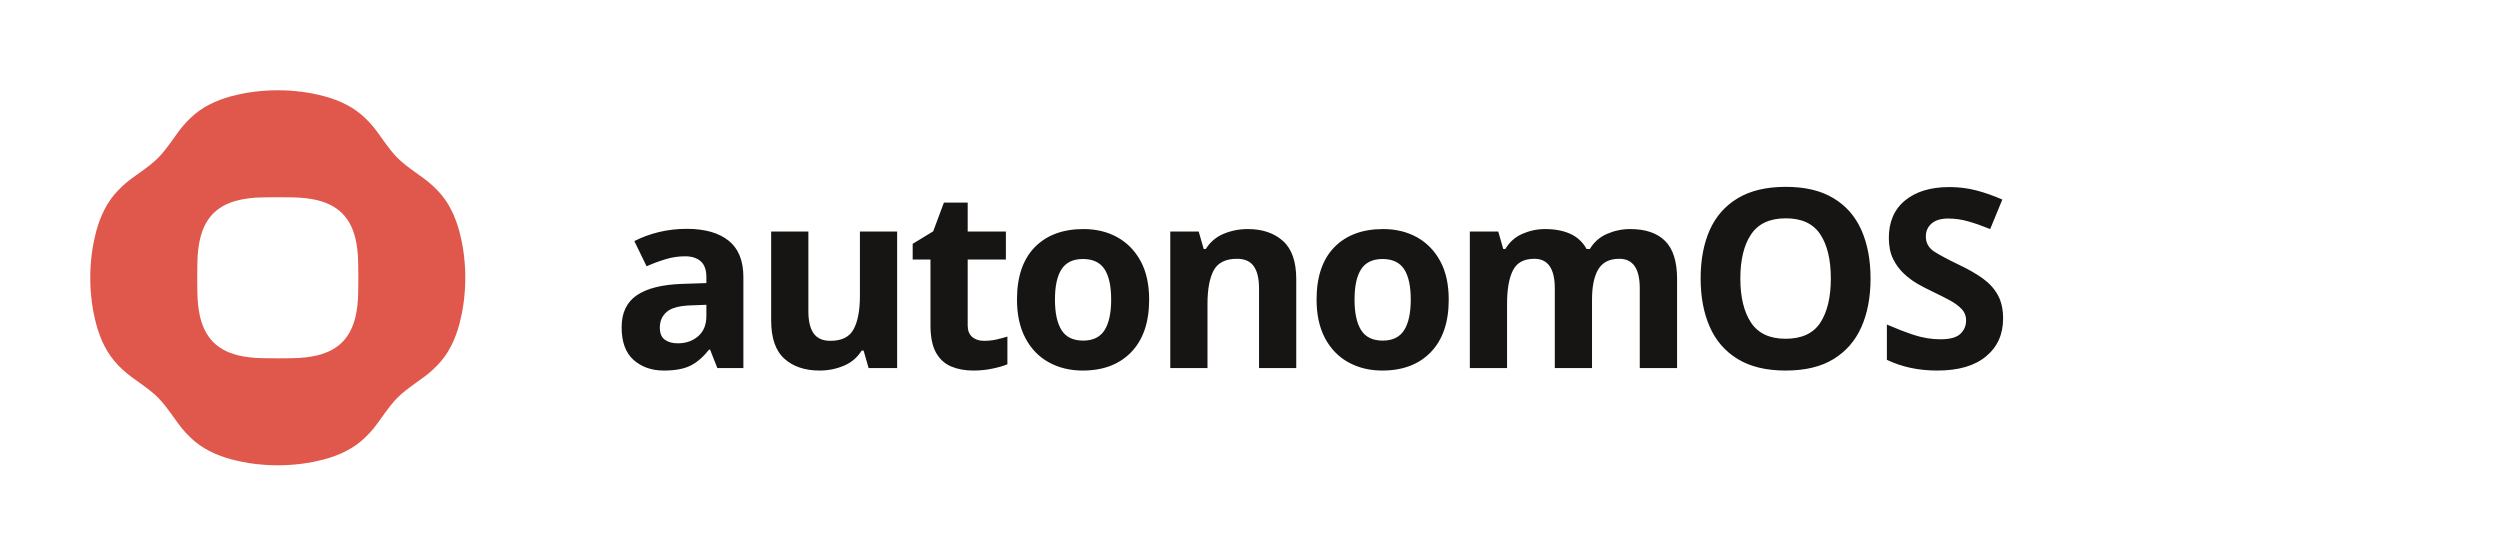
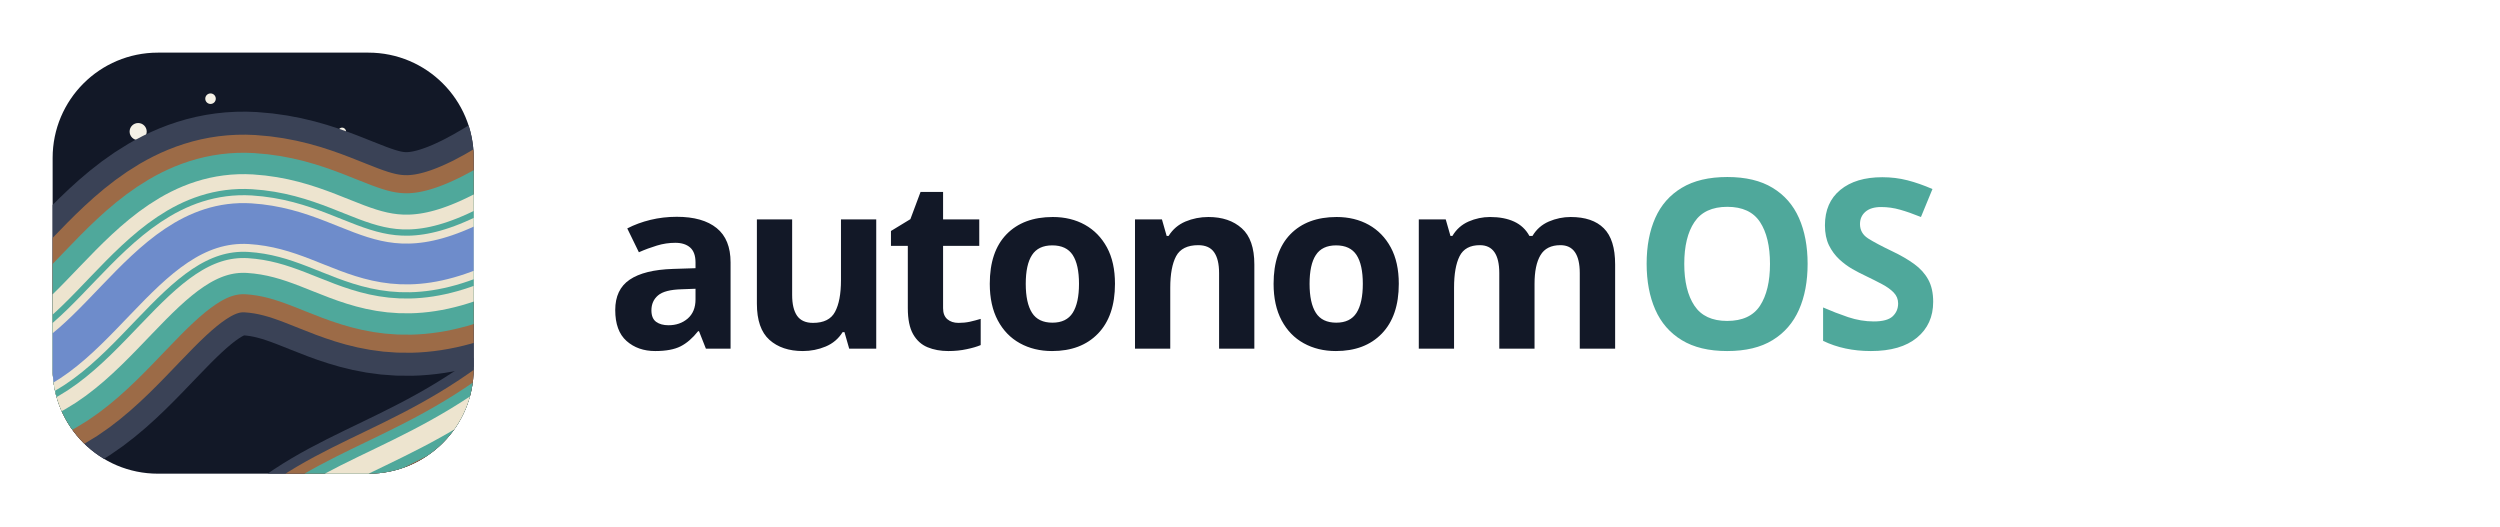
- <svg xmlns="http://www.w3.org/2000/svg" width="360" height="80" viewBox="0 0 360 80" fill="none">
-   <path transform="translate(8 8)" fill-rule="evenodd" clip-rule="evenodd" fill="#E0584C" d="M59 32L58.99 32.85L58.95 33.7L58.88 34.54L58.79 35.38L58.67 36.22L58.52 37.06L58.34 37.89L58.14 38.71L57.9 39.52L57.62 40.32L57.3 41.11L56.93 41.87L56.52 42.61L56.05 43.32L55.53 43.99L54.96 44.62L54.35 45.22L53.71 45.78L53.04 46.3L52.36 46.79L51.69 47.27L51.04 47.75L50.41 48.23L49.81 48.73L49.25 49.25L48.73 49.81L48.23 50.41L47.75 51.04L47.27 51.69L46.79 52.36L46.3 53.04L45.78 53.71L45.22 54.35L44.62 54.96L43.99 55.53L43.32 56.05L42.61 56.52L41.87 56.93L41.11 57.3L40.32 57.62L39.52 57.9L38.71 58.14L37.89 58.34L37.06 58.52L36.22 58.67L35.38 58.79L34.54 58.88L33.7 58.95L32.85 58.99L32 59L31.15 58.99L30.3 58.95L29.46 58.88L28.62 58.79L27.78 58.67L26.94 58.52L26.11 58.34L25.29 58.14L24.48 57.9L23.68 57.62L22.89 57.3L22.13 56.93L21.39 56.52L20.68 56.05L20.01 55.53L19.38 54.96L18.78 54.35L18.22 53.71L17.7 53.04L17.21 52.36L16.73 51.69L16.25 51.04L15.77 50.41L15.27 49.81L14.75 49.25L14.19 48.73L13.59 48.23L12.96 47.75L12.31 47.27L11.64 46.79L10.96 46.3L10.29 45.78L9.65 45.22L9.04 44.62L8.47 43.99L7.95 43.32L7.48 42.61L7.07 41.87L6.7 41.11L6.38 40.32L6.1 39.52L5.86 38.71L5.66 37.89L5.48 37.06L5.33 36.22L5.21 35.38L5.12 34.54L5.05 33.7L5.01 32.85L5 32L5.01 31.15L5.05 30.3L5.12 29.46L5.21 28.62L5.33 27.78L5.48 26.94L5.66 26.11L5.86 25.29L6.1 24.48L6.38 23.68L6.7 22.89L7.07 22.13L7.48 21.39L7.95 20.68L8.47 20.01L9.04 19.38L9.65 18.78L10.29 18.22L10.96 17.7L11.64 17.21L12.31 16.73L12.96 16.25L13.59 15.77L14.19 15.27L14.75 14.75L15.27 14.19L15.77 13.59L16.25 12.96L16.73 12.31L17.21 11.64L17.7 10.96L18.22 10.29L18.78 9.65L19.38 9.04L20.01 8.47L20.68 7.95L21.39 7.48L22.13 7.07L22.89 6.7L23.68 6.38L24.48 6.1L25.29 5.86L26.11 5.66L26.94 5.48L27.78 5.33L28.62 5.21L29.46 5.12L30.3 5.05L31.15 5.01L32 5L32.85 5.01L33.7 5.05L34.54 5.12L35.38 5.21L36.22 5.33L37.06 5.48L37.89 5.66L38.71 5.86L39.52 6.1L40.32 6.38L41.11 6.7L41.87 7.07L42.61 7.48L43.32 7.95L43.99 8.47L44.62 9.04L45.22 9.65L45.78 10.29L46.3 10.96L46.79 11.64L47.27 12.31L47.75 12.96L48.23 13.59L48.73 14.19L49.25 14.75L49.81 15.27L50.41 15.77L51.04 16.25L51.69 16.73L52.36 17.21L53.04 17.7L53.71 18.22L54.35 18.78L54.96 19.38L55.53 20.01L56.05 20.68L56.52 21.39L56.93 22.13L57.3 22.89L57.62 23.68L57.9 24.48L58.14 25.29L58.34 26.11L58.52 26.94L58.67 27.78L58.79 28.62L58.88 29.46L58.95 30.3L58.99 31.15ZM43.6 32L43.58 30L43.54 28.88L43.46 27.96L43.34 27.15L43.2 26.42L43.02 25.76L42.81 25.15L42.57 24.58L42.3 24.06L41.99 23.58L41.65 23.13L41.28 22.72L40.87 22.35L40.42 22.01L39.94 21.7L39.42 21.43L38.85 21.19L38.24 20.98L37.58 20.8L36.85 20.66L36.04 20.54L35.12 20.46L34 20.42L32 20.4L30 20.42L28.88 20.46L27.96 20.54L27.15 20.66L26.42 20.8L25.76 20.98L25.15 21.19L24.58 21.43L24.06 21.7L23.58 22.01L23.13 22.35L22.72 22.72L22.35 23.13L22.01 23.58L21.7 24.06L21.43 24.58L21.19 25.15L20.98 25.76L20.8 26.42L20.66 27.15L20.54 27.96L20.46 28.88L20.42 30L20.4 32L20.42 34L20.46 35.12L20.54 36.04L20.66 36.85L20.8 37.58L20.98 38.24L21.19 38.85L21.43 39.42L21.7 39.94L22.01 40.42L22.35 40.87L22.72 41.28L23.13 41.65L23.58 41.99L24.06 42.3L24.58 42.57L25.15 42.81L25.76 43.02L26.42 43.2L27.15 43.34L27.96 43.46L28.88 43.54L30 43.58L32 43.6L34 43.58L35.12 43.54L36.04 43.46L36.85 43.34L37.58 43.2L38.24 43.02L38.85 42.81L39.42 42.57L39.94 42.3L40.42 41.99L40.87 41.65L41.28 41.28L41.65 40.87L41.99 40.42L42.3 39.94L42.57 39.42L42.81 38.85L43.02 38.24L43.2 37.58L43.34 36.85L43.46 36.04L43.54 35.12L43.58 34Z" />
-   <text x="88" y="53" font-family="'Bricolage Grotesque', 'Hanken Grotesk', ui-sans-serif, system-ui, sans-serif" font-size="36" font-weight="700" letter-spacing="-1.4" fill="#161514">autonomOS</text>
+ <svg xmlns="http://www.w3.org/2000/svg" width="380" height="80" viewBox="0 0 380 80" fill="none">
+   <g transform="translate(8 8)">
+     <defs>
+       <clipPath id="w">
+         <rect width="64" height="64" rx="16" />
+       </clipPath>
+     </defs>
+     <g clip-path="url(#w)">
+       <rect width="64" height="64" fill="#121827" />
+       <circle cx="13" cy="12" r="1.3" fill="#F5F1E6" />
+       <circle cx="24" cy="7" r="0.8" fill="#F5F1E6" />
+       <circle cx="52" cy="33" r="1" fill="#F5F1E6" />
+       <circle cx="8" cy="30" r="0.7" fill="#F5F1E6" />
+       <circle cx="44" cy="12" r="0.6" fill="#F5F1E6" />
+       <path d="M30 74C42 62 56 62 74 46" stroke="#3A4256" stroke-width="12" stroke-linecap="round" fill="none" />
+       <path d="M30 74C42 62 56 62 74 46" stroke="#9C6B47" stroke-width="9" stroke-linecap="round" fill="none" />
+       <path d="M30 74C42 62 56 62 74 46" stroke="#4FA89B" stroke-width="6" stroke-linecap="round" fill="none" />
+       <path d="M30 74C42 62 56 62 74 46" stroke="#EDE4CF" stroke-width="3" stroke-linecap="round" fill="none" />
+       <path d="M-10 50C6 50 13 25 30 26C46 27 50 41 76 23" stroke="#3A4256" stroke-width="34" stroke-linecap="round" fill="none" />
+       <path d="M-10 50C6 50 13 25 30 26C46 27 50 41 76 23" stroke="#9C6B47" stroke-width="27" stroke-linecap="round" fill="none" />
+       <path d="M-10 50C6 50 13 25 30 26C46 27 50 41 76 23" stroke="#4FA89B" stroke-width="21.5" stroke-linecap="round" fill="none" />
+       <path d="M-10 50C6 50 13 25 30 26C46 27 50 41 76 23" stroke="#EDE4CF" stroke-width="15" stroke-linecap="round" fill="none" />
+       <path d="M-10 50C6 50 13 25 30 26C46 27 50 41 76 23" stroke="#4FA89B" stroke-width="10.5" stroke-linecap="round" fill="none" />
+       <path d="M-10 50C6 50 13 25 30 26C46 27 50 41 76 23" stroke="#EDE4CF" stroke-width="8.6" stroke-linecap="round" fill="none" />
+       <path d="M-10 50C6 50 13 25 30 26C46 27 50 41 76 23" stroke="#6E8CCB" stroke-width="6.2" stroke-linecap="round" fill="none" />
+     </g>
+   </g>
+   <text x="92" y="53" font-family="'Bricolage Grotesque', 'Hanken Grotesk', ui-sans-serif, system-ui, sans-serif" font-size="36" font-weight="700" letter-spacing="-1.4" fill="#121827">autonom<tspan fill="#4FA89B">OS</tspan>
+   </text>
</svg>
